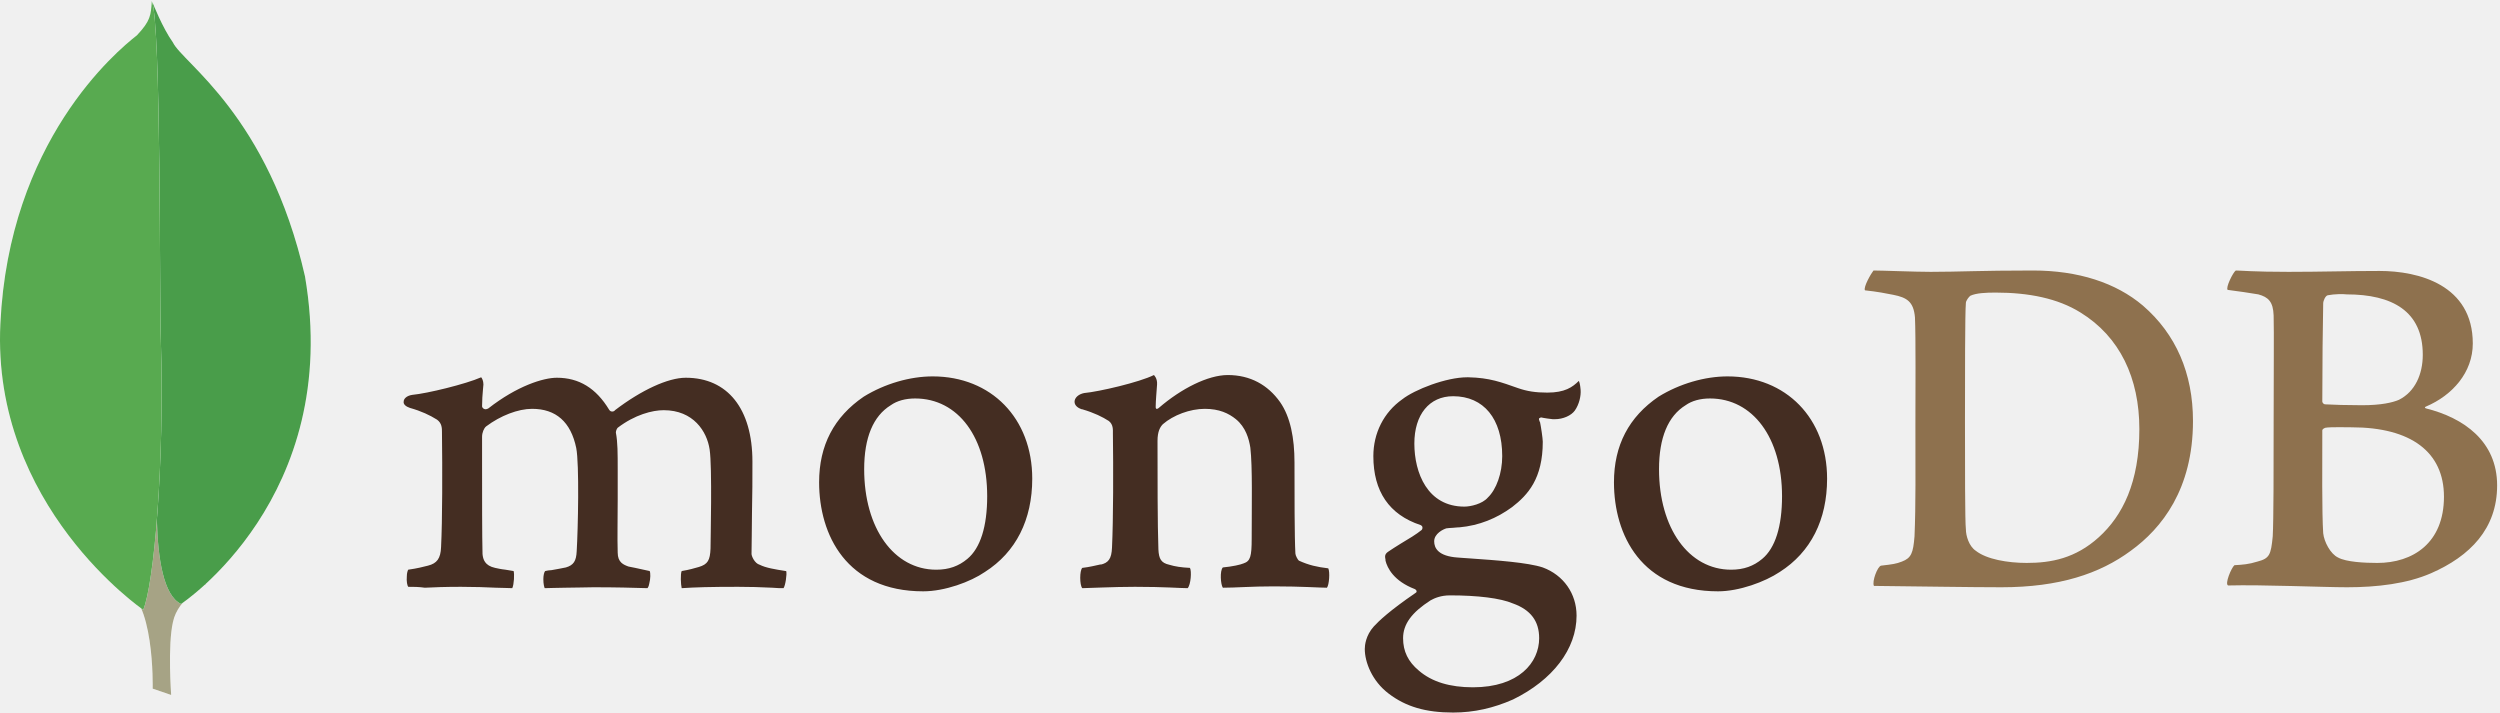
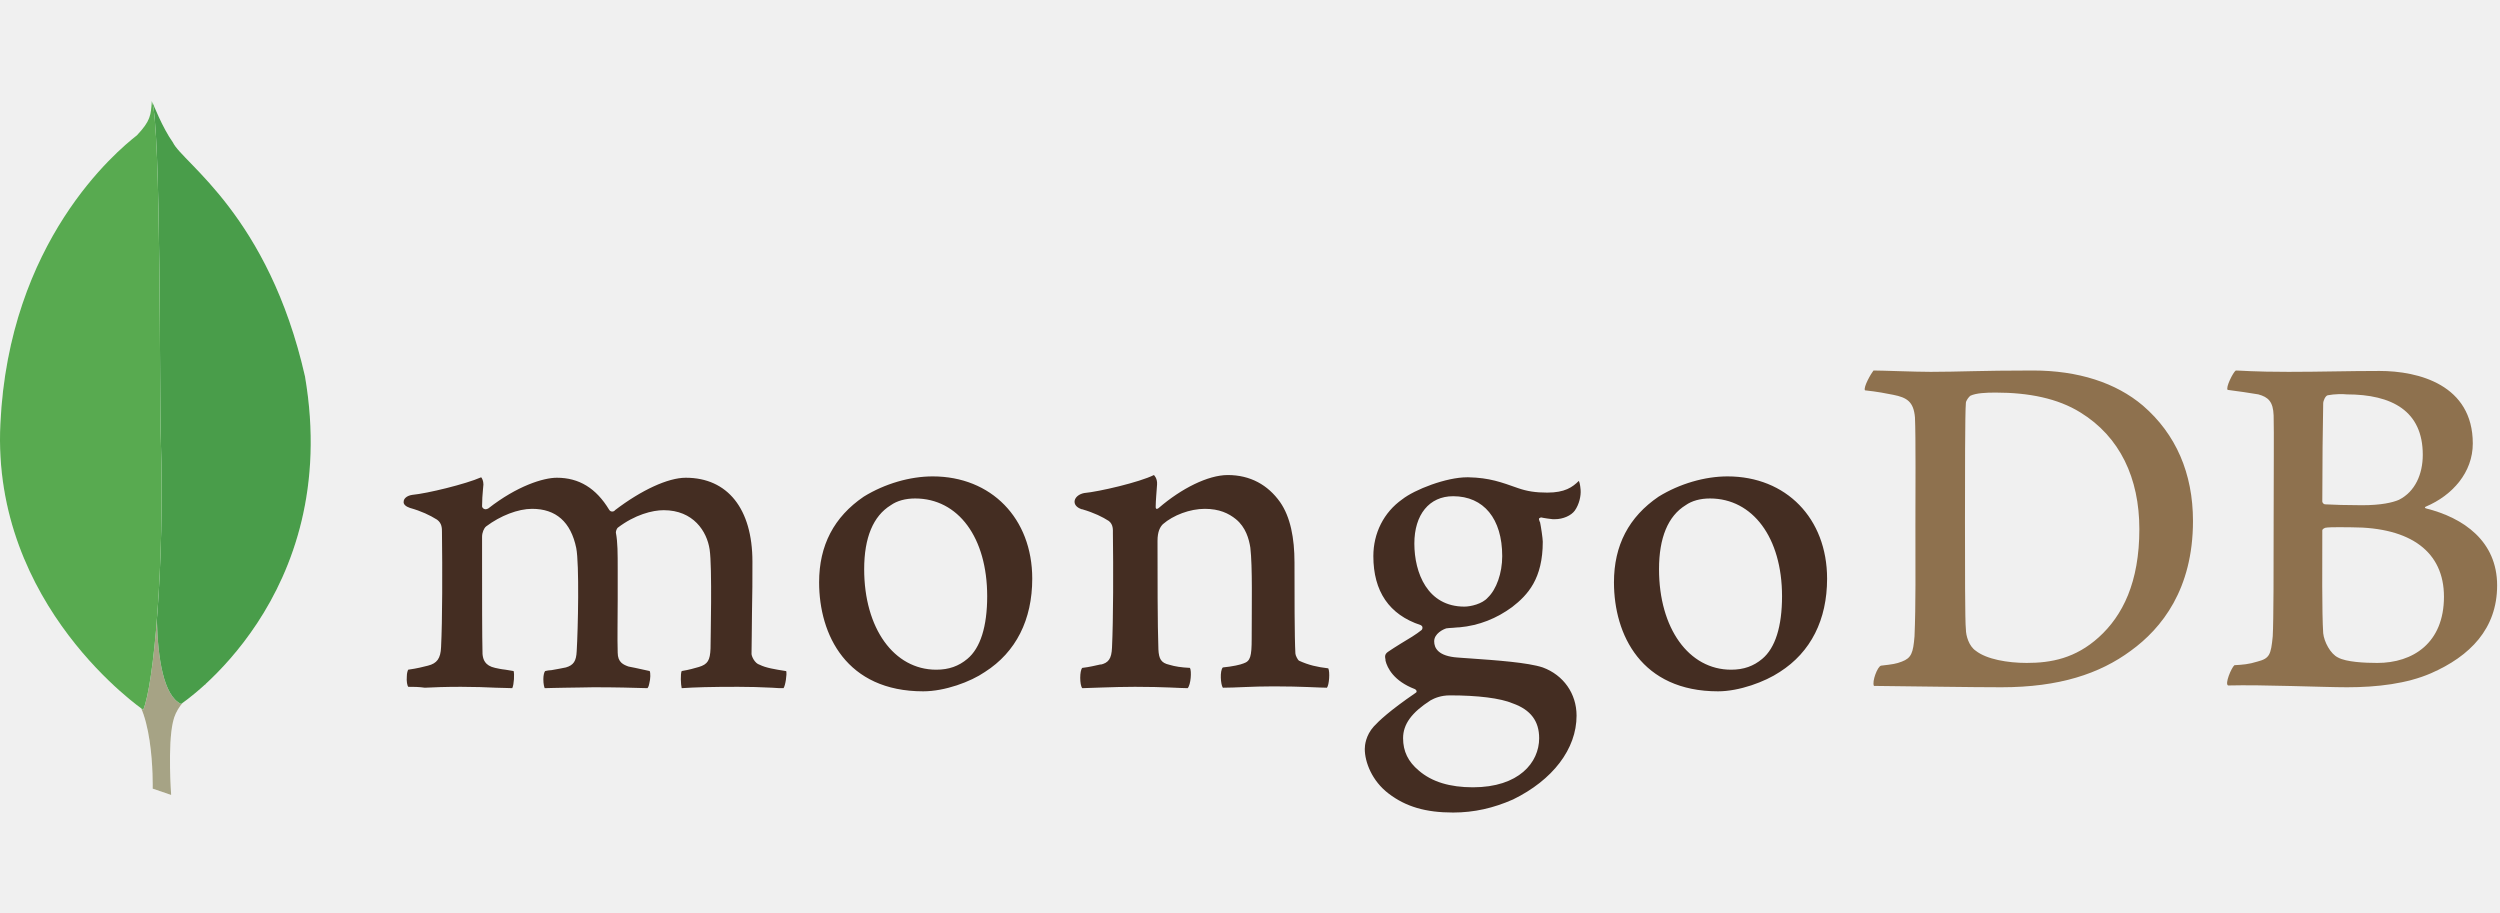
- <svg xmlns="http://www.w3.org/2000/svg" width="2500" height="713" viewBox="0 0 512 146">
+ <svg xmlns="http://www.w3.org/2000/svg" width="2500" height="913" viewBox="0 0 512 146">
  <g fill="none" fill-rule="evenodd">
    <path d="M476.713 60.463c-.46.092-.922 1.107-.922 1.66-.092 3.692-.184 13.474-.184 20.118 0 .185.276.554.553.554 1.384.092 4.706.184 7.567.184 3.968 0 6.275-.553 7.568-1.106 3.321-1.662 4.89-5.261 4.89-9.23 0-8.95-6.275-12.365-15.596-12.365-.646-.092-2.49-.092-3.876.185zm23.81 41.25c0-9.136-6.737-14.212-18.918-14.212-.554 0-4.43-.092-5.353.092-.277.093-.645.278-.645.555 0 6.551-.093 16.98.184 21.04.184 1.753 1.477 4.245 3.046 4.983 1.66.923 5.444 1.107 8.028 1.107 7.29 0 13.658-4.06 13.658-13.565zm-42.634-46.325c.922 0 3.69.276 10.796.276 6.737 0 12.089-.184 18.641-.184 8.028 0 19.102 2.86 19.102 14.857 0 5.906-4.153 10.613-9.597 12.92-.276.092-.276.276 0 .368 7.751 1.939 14.581 6.737 14.581 15.78 0 8.86-5.537 14.489-13.566 17.996-4.891 2.122-10.981 2.86-17.164 2.86-4.707 0-17.349-.553-24.362-.368-.738-.278.646-3.6 1.291-4.153 1.662-.093 2.953-.185 4.707-.739 2.492-.645 2.768-1.384 3.137-5.167.185-3.23.185-14.674.185-22.794 0-11.166.093-18.733 0-22.424-.092-2.86-1.107-3.784-3.137-4.338-1.57-.276-4.153-.646-6.276-.922-.462-.462 1.107-3.6 1.662-3.968zm-53.248 57.399c2.216 1.752 6.553 2.49 10.429 2.49 4.983 0 9.966-.921 14.765-5.26 4.891-4.428 8.305-11.257 8.305-22.146 0-10.429-3.968-18.919-12.089-23.901-4.614-2.862-10.52-4.06-17.349-4.06-2.03 0-3.968.092-5.167.645-.278.185-.923 1.015-.923 1.476-.185 1.846-.185 16.057-.185 24.363 0 8.582 0 20.579.185 21.963 0 1.385.645 3.507 2.03 4.43zm-20.948-57.4c1.754 0 8.49.277 11.72.277 5.815 0 9.967-.276 20.948-.276 9.228 0 16.98 2.491 22.517 7.197 6.736 5.814 10.244 13.843 10.244 23.624 0 13.935-6.368 21.964-12.736 26.578-6.366 4.706-14.672 7.474-26.484 7.474-6.275 0-17.072-.184-26.024-.277h-.092c-.461-.83.738-4.06 1.476-4.152 2.4-.277 3.046-.37 4.246-.83 1.937-.739 2.307-1.754 2.584-5.168.276-6.368.184-14.027.184-22.702 0-6.182.092-18.272-.093-22.148-.276-3.229-1.66-4.06-4.429-4.614-1.384-.276-3.23-.646-5.813-.922-.37-.647 1.291-3.507 1.752-4.06z" fill="#8E714E" />
    <path d="M272.033 116.385c-2.307-.277-3.968-.645-5.998-1.568-.277-.185-.739-1.107-.739-1.477-.184-3.23-.184-12.458-.184-18.64 0-4.984-.83-9.321-2.953-12.366-2.492-3.508-6.09-5.537-10.705-5.537-4.06 0-9.505 2.768-14.027 6.644-.092.092-.83.739-.738-.277 0-1.015.185-3.045.277-4.43.093-1.292-.646-1.937-.646-1.937-2.953 1.476-11.258 3.414-14.304 3.69-2.214.463-2.768 2.585-.46 3.323h.092c2.49.738 4.152 1.569 5.443 2.4.923.738.831 1.753.831 2.584.092 6.92.092 17.533-.184 23.347-.092 2.307-.738 3.137-2.4 3.506l.185-.092c-1.292.277-2.307.553-3.876.738-.554.554-.554 3.507 0 4.153 1.015 0 6.367-.277 10.798-.277 6.09 0 9.228.277 10.796.277.646-.738.831-3.507.462-4.153-1.754-.092-3.046-.276-4.245-.646-1.661-.37-2.123-1.199-2.216-3.137-.183-4.892-.183-15.227-.183-22.24 0-1.938.553-2.861 1.106-3.415 2.123-1.845 5.538-3.137 8.583-3.137 2.953 0 4.89.923 6.367 2.123 2.03 1.66 2.676 4.06 2.953 5.813.461 3.968.277 11.812.277 18.641 0 3.691-.277 4.614-1.66 5.075-.647.277-2.308.647-4.246.83-.646.647-.461 3.508 0 4.154 2.676 0 5.814-.277 10.428-.277 5.721 0 9.413.277 10.89.277.46-.554.645-3.23.276-3.969zm25.562-35.25c-4.89 0-7.936 3.783-7.936 9.688 0 5.999 2.676 12.92 10.243 12.92 1.292 0 3.692-.554 4.798-1.846 1.754-1.66 2.954-4.983 2.954-8.49 0-7.659-3.784-12.273-10.059-12.273zm-.646 40.787c-1.845 0-3.138.554-3.968 1.016-3.876 2.49-5.629 4.89-5.629 7.752 0 2.675 1.015 4.797 3.23 6.643 2.676 2.307 6.367 3.415 11.073 3.415 9.413 0 13.566-5.076 13.566-10.058 0-3.508-1.754-5.815-5.352-7.106-2.584-1.108-7.29-1.662-12.92-1.662zm.646 23.994c-5.629 0-9.69-1.2-13.196-3.876-3.415-2.584-4.891-6.46-4.891-9.136 0-.738.185-2.769 1.846-4.614 1.014-1.108 3.23-3.23 8.49-6.829.184-.092.276-.184.276-.37 0-.184-.185-.369-.369-.46-4.337-1.661-5.629-4.338-5.999-5.814v-.185c-.091-.554-.276-1.107.555-1.661.646-.461 1.569-1.015 2.583-1.66 1.569-.924 3.23-1.939 4.245-2.77.185-.184.185-.368.185-.553 0-.185-.185-.37-.37-.461-6.458-2.123-9.688-6.922-9.688-14.12 0-4.706 2.122-8.951 5.905-11.627 2.584-2.03 9.044-4.522 13.289-4.522h.277c4.337.092 6.736 1.015 10.15 2.215 1.846.646 3.6.922 6 .922 3.598 0 5.167-1.107 6.458-2.398.093.184.278.646.37 1.845.092 1.2-.277 2.953-1.2 4.245-.738 1.015-2.399 1.754-4.06 1.754h-.462c-1.661-.185-2.4-.37-2.4-.37l-.368.185c-.092.185 0 .369.092.646l.093.185c.184.83.553 3.321.553 3.968 0 7.567-3.045 10.888-6.275 13.38-3.138 2.307-6.736 3.783-10.797 4.153-.092 0-.46 0-1.292.092-.461 0-1.107.093-1.2.093h-.092c-.738.184-2.583 1.107-2.583 2.675 0 1.384.83 3.046 4.798 3.323.83.092 1.66.092 2.584.185 5.26.368 11.812.83 14.857 1.845 4.245 1.568 6.921 5.352 6.921 9.874 0 6.83-4.89 13.197-13.011 17.164-3.968 1.754-7.937 2.677-12.274 2.677zm52.6-64.32c-1.937 0-3.691.46-4.983 1.383-3.598 2.215-5.444 6.645-5.444 13.104 0 12.09 6.09 20.58 14.765 20.58 2.584 0 4.614-.739 6.367-2.215 2.676-2.216 4.061-6.645 4.061-12.828 0-11.996-5.999-20.025-14.765-20.025zm1.662 39.496c-15.688 0-21.317-11.535-21.317-22.332 0-7.567 3.045-13.381 9.135-17.534 4.338-2.676 9.506-4.152 14.12-4.152 11.996 0 20.394 8.582 20.394 20.948 0 8.397-3.322 15.041-9.69 19.102-3.045 2.03-8.305 3.968-12.643 3.968h.001zM187.411 81.595c-1.938 0-3.691.461-4.984 1.384-3.598 2.215-5.444 6.645-5.444 13.104 0 12.09 6.09 20.58 14.765 20.58 2.584 0 4.614-.739 6.368-2.215 2.675-2.216 4.06-6.645 4.06-12.828 0-11.996-5.906-20.025-14.765-20.025zm1.661 39.497c-15.688 0-21.317-11.535-21.317-22.332 0-7.567 3.045-13.381 9.135-17.534 4.338-2.676 9.506-4.152 14.12-4.152 11.997 0 20.394 8.582 20.394 20.948 0 8.397-3.322 15.041-9.69 19.102-2.953 2.03-8.213 3.968-12.642 3.968zm-105.478-.923c-.185-.276-.37-1.107-.277-2.122 0-.739.185-1.2.277-1.384 1.938-.278 2.953-.555 4.06-.831 1.846-.462 2.584-1.476 2.676-3.783.278-5.537.278-16.058.185-23.348v-.185c0-.83 0-1.846-1.015-2.584-1.477-.922-3.23-1.752-5.537-2.4-.83-.275-1.384-.737-1.292-1.29 0-.554.554-1.2 1.754-1.385 3.045-.277 10.98-2.214 14.118-3.599.185.184.462.739.462 1.477l-.092 1.014c-.093 1.016-.185 2.216-.185 3.415 0 .369.37.646.738.646.185 0 .37-.092.554-.185 5.906-4.614 11.258-6.275 14.026-6.275 4.523 0 8.03 2.123 10.706 6.552.184.278.369.37.646.37.184 0 .46-.092.553-.277 5.445-4.153 10.89-6.645 14.488-6.645 8.582 0 13.658 6.368 13.658 17.165 0 3.045 0 7.013-.092 10.613 0 3.229-.092 6.182-.092 8.305 0 .46.645 1.937 1.66 2.214 1.292.646 3.046.923 5.353 1.292h.092c.185.646-.184 3.045-.553 3.507-.554 0-1.385 0-2.307-.092a136.208 136.208 0 0 0-7.014-.185c-5.721 0-8.674.092-11.536.277-.183-.738-.276-2.953 0-3.507 1.662-.276 2.492-.554 3.508-.83 1.846-.554 2.307-1.385 2.4-3.784 0-1.753.368-16.703-.186-20.302-.553-3.691-3.322-8.028-9.413-8.028-2.307 0-5.905.923-9.412 3.598-.184.185-.37.646-.37.923v.093c.37 1.937.37 4.153.37 7.567v5.998c0 4.153-.093 8.029 0 10.981 0 2.031 1.2 2.492 2.215 2.862.554.091.922.184 1.384.276.83.185 1.661.37 2.953.646.185.37.185 1.569-.092 2.584-.093.554-.278.83-.37.923-3.137-.092-6.367-.185-11.073-.185-1.384 0-3.784.093-5.814.093-1.662 0-3.23.092-4.152.092-.093-.185-.278-.83-.278-1.846 0-.83.185-1.476.37-1.661.461-.092.83-.184 1.292-.184 1.106-.185 2.03-.37 2.952-.554 1.57-.461 2.123-1.292 2.215-3.322.277-4.614.554-17.81-.092-21.133-1.107-5.352-4.152-8.028-9.044-8.028-2.86 0-6.46 1.384-9.412 3.6-.462.368-.831 1.29-.831 2.121v5.445c0 6.644 0 14.95.092 18.549.093 1.106.461 2.399 2.584 2.86.462.092 1.2.277 2.123.37l1.66.276c.186.554.093 2.769-.276 3.507-.923 0-2.03-.092-3.323-.092-1.937-.093-4.429-.185-7.197-.185-3.23 0-5.537.092-7.383.185-1.292-.185-2.307-.185-3.414-.185z" fill="#442D22" />
    <path d="M35.053 142.317l-3.783-1.293s.462-19.286-6.46-20.67c-4.613-5.353.74-227.013 17.35-.739 0 0-5.722 2.86-6.737 7.752-1.108 4.799-.37 14.95-.37 14.95z" fill="#FFF" />
    <path d="M35.053 142.317l-3.783-1.293s.462-19.286-6.46-20.67c-4.613-5.353.74-227.013 17.35-.739 0 0-5.722 2.86-6.737 7.752-1.108 4.799-.37 14.95-.37 14.95z" fill="#A6A385" />
    <path d="M37.084 123.676s33.13-21.779 25.377-67.09c-7.474-32.943-25.1-43.74-27.038-47.893C33.301 5.74 31.27.573 31.27.573l1.385 91.634c0 .093-2.861 28.054 4.43 31.47" fill="#FFF" />
    <path d="M37.084 123.676s33.13-21.779 25.377-67.09c-7.474-32.943-25.1-43.74-27.038-47.893C33.301 5.74 31.27.573 31.27.573l1.385 91.634c0 .093-2.861 28.054 4.43 31.47" fill="#499D4A" />
    <path d="M29.333 124.875S-1.767 103.65.079 66.277C1.832 28.903 23.795 10.539 28.04 7.217c2.769-2.953 2.861-4.061 3.046-7.014 1.938 4.153 1.569 62.106 1.845 68.934.83 26.3-1.476 50.756-3.598 55.738z" fill="#FFF" />
    <path d="M29.333 124.875S-1.767 103.65.079 66.277C1.832 28.903 23.795 10.539 28.04 7.217c2.769-2.953 2.861-4.061 3.046-7.014 1.938 4.153 1.569 62.106 1.845 68.934.83 26.3-1.476 50.756-3.598 55.738z" fill="#58AA50" />
  </g>
</svg>
